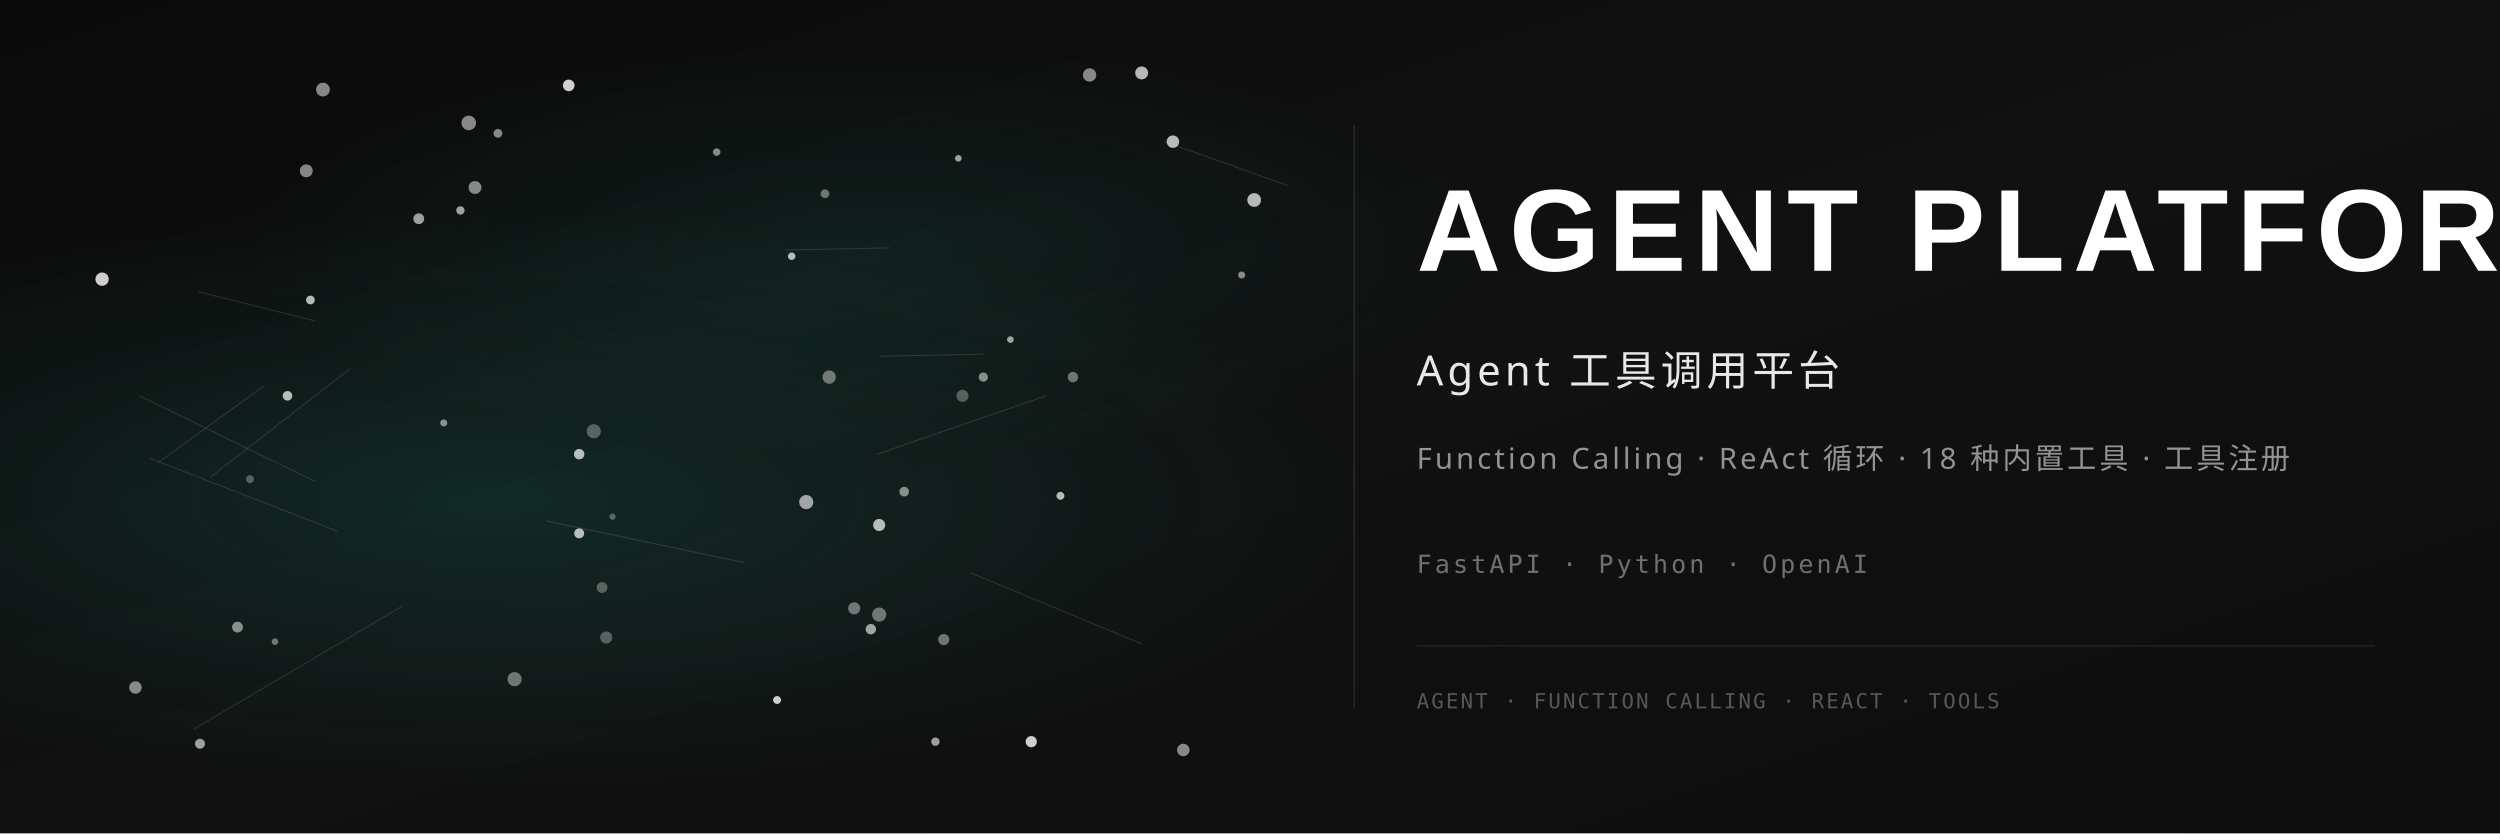
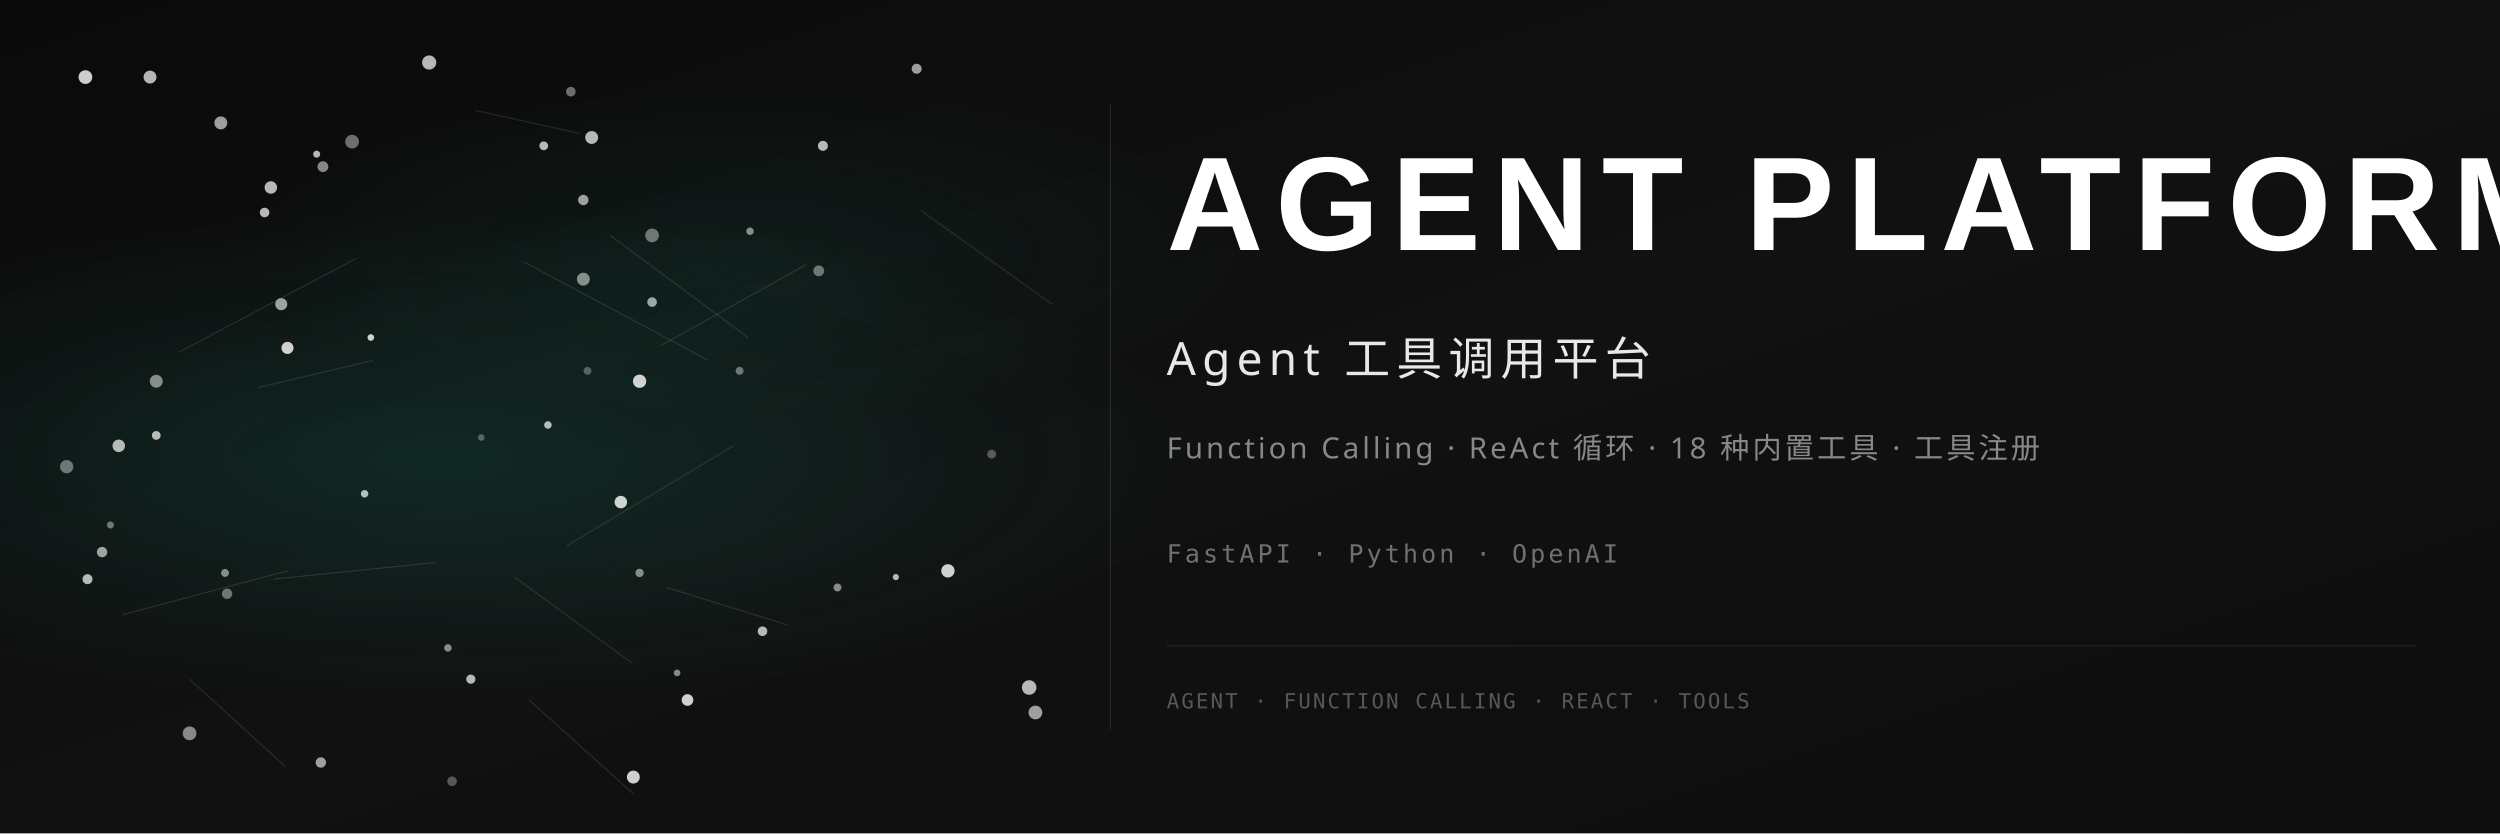
<svg xmlns="http://www.w3.org/2000/svg" viewBox="0 0 1200 400" width="1200" height="400">
  <defs>
    <linearGradient id="bg" x1="0%" y1="0%" x2="100%" y2="100%">
      <stop offset="0%" style="stop-color:#0a0a0a" />
      <stop offset="50%" style="stop-color:#111111" />
      <stop offset="100%" style="stop-color:#0d0d0d" />
    </linearGradient>
-     <radialGradient id="glow1" cx="20%" cy="60%" r="35%">
+     <radialGradient id="glow1" cx="18%" cy="55%" r="30%">
      <stop offset="0%" style="stop-color:#1ABC9C;stop-opacity:0.15" />
      <stop offset="100%" style="stop-color:#1ABC9C;stop-opacity:0" />
    </radialGradient>
-     <radialGradient id="glow2" cx="35%" cy="30%" r="25%">
-       <stop offset="0%" style="stop-color:#1ABC9C;stop-opacity:0.1" />
+     <radialGradient id="glow2" cx="30%" cy="30%" r="20%">
+       <stop offset="0%" style="stop-color:#1ABC9C;stop-opacity:0.08" />
      <stop offset="100%" style="stop-color:#1ABC9C;stop-opacity:0" />
    </radialGradient>
  </defs>
  <rect width="1200" height="400" fill="url(#bg)" />
  <rect width="1200" height="400" fill="url(#glow1)" />
  <rect width="1200" height="400" fill="url(#glow2)" />
-   <circle cx="568" cy="360" r="3.0" fill="white" opacity="0.5" />
-   <circle cx="602" cy="96" r="3.3" fill="white" opacity="0.7" />
-   <circle cx="49" cy="134" r="3.2" fill="white" opacity="0.8" />
-   <circle cx="523" cy="36" r="3.2" fill="white" opacity="0.5" />
-   <circle cx="453" cy="307" r="2.7" fill="white" opacity="0.4" />
-   <circle cx="422" cy="295" r="3.4" fill="white" opacity="0.4" />
-   <circle cx="462" cy="190" r="2.9" fill="white" opacity="0.3" />
-   <circle cx="434" cy="236" r="2.3" fill="white" opacity="0.5" />
-   <circle cx="132" cy="308" r="1.6" fill="white" opacity="0.4" />
-   <circle cx="201" cy="105" r="2.6" fill="white" opacity="0.6" />
-   <circle cx="147" cy="82" r="3.1" fill="white" opacity="0.5" />
-   <circle cx="344" cy="73" r="1.8" fill="white" opacity="0.5" />
-   <circle cx="596" cy="132" r="1.7" fill="white" opacity="0.5" />
-   <circle cx="247" cy="326" r="3.4" fill="white" opacity="0.4" />
-   <circle cx="273" cy="41" r="2.8" fill="white" opacity="0.8" />
-   <circle cx="380" cy="123" r="1.8" fill="white" opacity="0.7" />
-   <circle cx="221" cy="101" r="2.0" fill="white" opacity="0.6" />
-   <circle cx="373" cy="336" r="1.9" fill="white" opacity="0.8" />
-   <circle cx="278" cy="256" r="2.4" fill="white" opacity="0.7" />
-   <circle cx="387" cy="241" r="3.4" fill="white" opacity="0.6" />
-   <circle cx="225" cy="59" r="3.5" fill="white" opacity="0.5" />
-   <circle cx="138" cy="190" r="2.3" fill="white" opacity="0.7" />
-   <circle cx="509" cy="238" r="1.9" fill="white" opacity="0.7" />
-   <circle cx="563" cy="68" r="3.0" fill="white" opacity="0.7" />
-   <circle cx="291" cy="306" r="2.9" fill="white" opacity="0.3" />
-   <circle cx="278" cy="218" r="2.5" fill="white" opacity="0.7" />
-   <circle cx="418" cy="302" r="2.5" fill="white" opacity="0.6" />
-   <circle cx="485" cy="163" r="1.6" fill="white" opacity="0.6" />
-   <circle cx="398" cy="181" r="3.2" fill="white" opacity="0.4" />
-   <circle cx="285" cy="207" r="3.4" fill="white" opacity="0.3" />
-   <circle cx="96" cy="357" r="2.4" fill="white" opacity="0.6" />
-   <circle cx="155" cy="43" r="3.3" fill="white" opacity="0.5" />
-   <circle cx="449" cy="356" r="2.0" fill="white" opacity="0.6" />
-   <circle cx="422" cy="252" r="2.9" fill="white" opacity="0.7" />
-   <circle cx="239" cy="64" r="2.1" fill="white" opacity="0.5" />
-   <circle cx="149" cy="144" r="2.1" fill="white" opacity="0.7" />
-   <circle cx="120" cy="230" r="1.9" fill="white" opacity="0.3" />
-   <circle cx="294" cy="248" r="1.5" fill="white" opacity="0.3" />
-   <circle cx="114" cy="301" r="2.6" fill="white" opacity="0.5" />
-   <circle cx="410" cy="292" r="2.9" fill="white" opacity="0.4" />
-   <circle cx="515" cy="181" r="2.5" fill="white" opacity="0.4" />
-   <circle cx="228" cy="90" r="3.1" fill="white" opacity="0.5" />
-   <circle cx="289" cy="282" r="2.6" fill="white" opacity="0.3" />
-   <circle cx="396" cy="93" r="2.1" fill="white" opacity="0.4" />
-   <circle cx="495" cy="356" r="2.7" fill="white" opacity="0.8" />
-   <circle cx="65" cy="330" r="3.0" fill="white" opacity="0.5" />
-   <circle cx="213" cy="203" r="1.7" fill="white" opacity="0.5" />
-   <circle cx="460" cy="76" r="1.6" fill="white" opacity="0.6" />
-   <circle cx="548" cy="35" r="3.1" fill="white" opacity="0.7" />
-   <circle cx="472" cy="181" r="2.2" fill="white" opacity="0.5" />
-   <line x1="67" y1="190" x2="151" y2="231" stroke="white" stroke-width="0.5" opacity="0.12" />
-   <line x1="101" y1="229" x2="168" y2="177" stroke="white" stroke-width="0.5" opacity="0.12" />
-   <line x1="421" y1="218" x2="502" y2="190" stroke="white" stroke-width="0.5" opacity="0.12" />
-   <line x1="93" y1="350" x2="193" y2="291" stroke="white" stroke-width="0.5" opacity="0.12" />
-   <line x1="72" y1="220" x2="162" y2="255" stroke="white" stroke-width="0.5" opacity="0.12" />
-   <line x1="262" y1="250" x2="357" y2="270" stroke="white" stroke-width="0.5" opacity="0.12" />
-   <line x1="95" y1="140" x2="151" y2="154" stroke="white" stroke-width="0.5" opacity="0.12" />
-   <line x1="377" y1="120" x2="427" y2="119" stroke="white" stroke-width="0.5" opacity="0.12" />
-   <line x1="559" y1="68" x2="618" y2="89" stroke="white" stroke-width="0.5" opacity="0.12" />
-   <line x1="76" y1="222" x2="127" y2="185" stroke="white" stroke-width="0.5" opacity="0.12" />
-   <line x1="422" y1="171" x2="472" y2="170" stroke="white" stroke-width="0.5" opacity="0.12" />
-   <line x1="466" y1="275" x2="548" y2="309" stroke="white" stroke-width="0.5" opacity="0.12" />
-   <line x1="650" y1="60" x2="650" y2="340" stroke="white" stroke-width="0.5" opacity="0.15" />
-   <text x="680" y="130" font-family="'SF Pro Display','Helvetica Neue',Arial,sans-serif" font-size="56" font-weight="800" fill="white" letter-spacing="4">AGENT PLATFORM</text>
-   <text x="680" y="185" font-family="'Noto Sans SC','PingFang SC','Microsoft YaHei',sans-serif" font-size="20" font-weight="500" fill="white" opacity="0.9" letter-spacing="2">Agent 工具调用平台</text>
-   <text x="680" y="225" font-family="'Noto Sans SC','PingFang SC','Microsoft YaHei',sans-serif" font-size="14" font-weight="300" fill="white" opacity="0.55" letter-spacing="1.5">Function Calling · ReAct 循环 · 18 种内置工具 · 工具注册</text>
-   <text x="680" y="275" font-family="'SF Mono','Fira Code','Consolas',monospace" font-size="12" fill="white" opacity="0.4" letter-spacing="1.5">FastAPI · Python · OpenAI</text>
-   <line x1="680" y1="310" x2="1140" y2="310" stroke="white" stroke-width="0.5" opacity="0.12" />
-   <text x="680" y="340" font-family="'SF Mono','Fira Code','Consolas',monospace" font-size="10" fill="white" opacity="0.3" letter-spacing="1">AGENT · FUNCTION CALLING · REACT · TOOLS</text>
+   <circle cx="355" cy="178" r="1.9" fill="white" opacity="0.4" />
+   <circle cx="494" cy="330" r="3.5" fill="white" opacity="0.7" />
+   <circle cx="263" cy="204" r="1.8" fill="white" opacity="0.7" />
+   <circle cx="261" cy="70" r="2.1" fill="white" opacity="0.7" />
+   <circle cx="455" cy="274" r="3.2" fill="white" opacity="0.8" />
+   <circle cx="57" cy="214" r="3.0" fill="white" opacity="0.7" />
+   <circle cx="41" cy="37" r="3.3" fill="white" opacity="0.8" />
+   <circle cx="231" cy="210" r="1.6" fill="white" opacity="0.3" />
+   <circle cx="178" cy="162" r="1.6" fill="white" opacity="0.8" />
+   <circle cx="325" cy="323" r="1.6" fill="white" opacity="0.5" />
+   <circle cx="130" cy="90" r="3.0" fill="white" opacity="0.7" />
+   <circle cx="274" cy="44" r="2.3" fill="white" opacity="0.4" />
+   <circle cx="152" cy="74" r="1.7" fill="white" opacity="0.7" />
+   <circle cx="127" cy="102" r="2.3" fill="white" opacity="0.7" />
+   <circle cx="49" cy="265" r="2.5" fill="white" opacity="0.6" />
+   <circle cx="402" cy="282" r="1.9" fill="white" opacity="0.5" />
+   <circle cx="215" cy="311" r="1.8" fill="white" opacity="0.5" />
+   <circle cx="313" cy="113" r="3.3" fill="white" opacity="0.4" />
+   <circle cx="393" cy="130" r="2.6" fill="white" opacity="0.4" />
+   <circle cx="366" cy="303" r="2.3" fill="white" opacity="0.7" />
+   <circle cx="154" cy="366" r="2.5" fill="white" opacity="0.6" />
+   <circle cx="360" cy="111" r="1.8" fill="white" opacity="0.5" />
+   <circle cx="53" cy="252" r="1.7" fill="white" opacity="0.4" />
+   <circle cx="280" cy="134" r="3.1" fill="white" opacity="0.5" />
+   <circle cx="430" cy="277" r="1.5" fill="white" opacity="0.7" />
+   <circle cx="206" cy="30" r="3.4" fill="white" opacity="0.7" />
+   <circle cx="91" cy="352" r="3.3" fill="white" opacity="0.5" />
+   <circle cx="497" cy="342" r="3.3" fill="white" opacity="0.6" />
+   <circle cx="135" cy="146" r="2.9" fill="white" opacity="0.6" />
+   <circle cx="304" cy="373" r="3.1" fill="white" opacity="0.8" />
+   <circle cx="169" cy="68" r="3.3" fill="white" opacity="0.4" />
+   <circle cx="440" cy="33" r="2.4" fill="white" opacity="0.6" />
+   <circle cx="106" cy="59" r="3.1" fill="white" opacity="0.6" />
+   <circle cx="282" cy="178" r="1.9" fill="white" opacity="0.3" />
+   <circle cx="307" cy="183" r="3.2" fill="white" opacity="0.8" />
+   <circle cx="109" cy="285" r="2.5" fill="white" opacity="0.4" />
+   <circle cx="313" cy="145" r="2.3" fill="white" opacity="0.6" />
+   <circle cx="72" cy="37" r="3.1" fill="white" opacity="0.7" />
+   <circle cx="280" cy="96" r="2.5" fill="white" opacity="0.6" />
+   <circle cx="330" cy="336" r="2.8" fill="white" opacity="0.8" />
+   <circle cx="42" cy="278" r="2.4" fill="white" opacity="0.7" />
+   <circle cx="32" cy="224" r="3.2" fill="white" opacity="0.4" />
+   <circle cx="155" cy="80" r="2.6" fill="white" opacity="0.5" />
+   <circle cx="108" cy="275" r="1.9" fill="white" opacity="0.5" />
+   <circle cx="75" cy="209" r="2.1" fill="white" opacity="0.7" />
+   <circle cx="476" cy="218" r="2.1" fill="white" opacity="0.3" />
+   <circle cx="307" cy="275" r="2.0" fill="white" opacity="0.5" />
+   <circle cx="75" cy="183" r="3.1" fill="white" opacity="0.5" />
+   <circle cx="217" cy="375" r="2.3" fill="white" opacity="0.3" />
+   <circle cx="138" cy="167" r="2.9" fill="white" opacity="0.8" />
+   <circle cx="298" cy="241" r="3.0" fill="white" opacity="0.8" />
+   <circle cx="284" cy="66" r="3.1" fill="white" opacity="0.7" />
+   <circle cx="226" cy="326" r="2.2" fill="white" opacity="0.7" />
+   <circle cx="395" cy="70" r="2.4" fill="white" opacity="0.7" />
+   <circle cx="175" cy="237" r="1.8" fill="white" opacity="0.7" />
+   <line x1="91" y1="326" x2="137" y2="368" stroke="white" stroke-width="0.5" opacity="0.12" />
+   <line x1="131" y1="278" x2="209" y2="270" stroke="white" stroke-width="0.5" opacity="0.12" />
+   <line x1="254" y1="336" x2="304" y2="381" stroke="white" stroke-width="0.5" opacity="0.12" />
+   <line x1="272" y1="262" x2="352" y2="214" stroke="white" stroke-width="0.5" opacity="0.12" />
+   <line x1="317" y1="166" x2="387" y2="127" stroke="white" stroke-width="0.5" opacity="0.12" />
+   <line x1="442" y1="101" x2="505" y2="146" stroke="white" stroke-width="0.5" opacity="0.12" />
+   <line x1="124" y1="186" x2="179" y2="173" stroke="white" stroke-width="0.5" opacity="0.12" />
+   <line x1="59" y1="295" x2="138" y2="274" stroke="white" stroke-width="0.5" opacity="0.12" />
+   <line x1="320" y1="282" x2="378" y2="300" stroke="white" stroke-width="0.5" opacity="0.12" />
+   <line x1="228" y1="53" x2="278" y2="64" stroke="white" stroke-width="0.5" opacity="0.12" />
+   <line x1="293" y1="113" x2="359" y2="162" stroke="white" stroke-width="0.5" opacity="0.12" />
+   <line x1="247" y1="277" x2="303" y2="318" stroke="white" stroke-width="0.5" opacity="0.12" />
+   <line x1="252" y1="126" x2="340" y2="173" stroke="white" stroke-width="0.5" opacity="0.12" />
+   <line x1="86" y1="169" x2="171" y2="124" stroke="white" stroke-width="0.5" opacity="0.12" />
+   <line x1="533" y1="50" x2="533" y2="350" stroke="white" stroke-width="0.5" opacity="0.12" />
+   <text x="560" y="120" font-family="'SF Pro Display','Helvetica Neue',Arial,sans-serif" font-size="64" font-weight="800" fill="white" letter-spacing="6">AGENT PLATFORM</text>
+   <text x="560" y="180" font-family="'Noto Sans SC','PingFang SC','Microsoft YaHei',sans-serif" font-size="22" font-weight="500" fill="white" opacity="0.9" letter-spacing="3">Agent 工具调用平台</text>
+   <text x="560" y="220" font-family="'Noto Sans SC','PingFang SC','Microsoft YaHei',sans-serif" font-size="14" font-weight="300" fill="white" opacity="0.5" letter-spacing="1.5">Function Calling · ReAct 循环 · 18 种内置工具 · 工具注册</text>
+   <text x="560" y="270" font-family="'SF Mono','Fira Code','Consolas',monospace" font-size="12" fill="white" opacity="0.4" letter-spacing="1.5">FastAPI · Python · OpenAI</text>
+   <line x1="560" y1="310" x2="1160" y2="310" stroke="white" stroke-width="0.5" opacity="0.1" />
+   <text x="560" y="340" font-family="'SF Mono','Fira Code','Consolas',monospace" font-size="10" fill="white" opacity="0.3" letter-spacing="1">AGENT · FUNCTION CALLING · REACT · TOOLS</text>
</svg>
